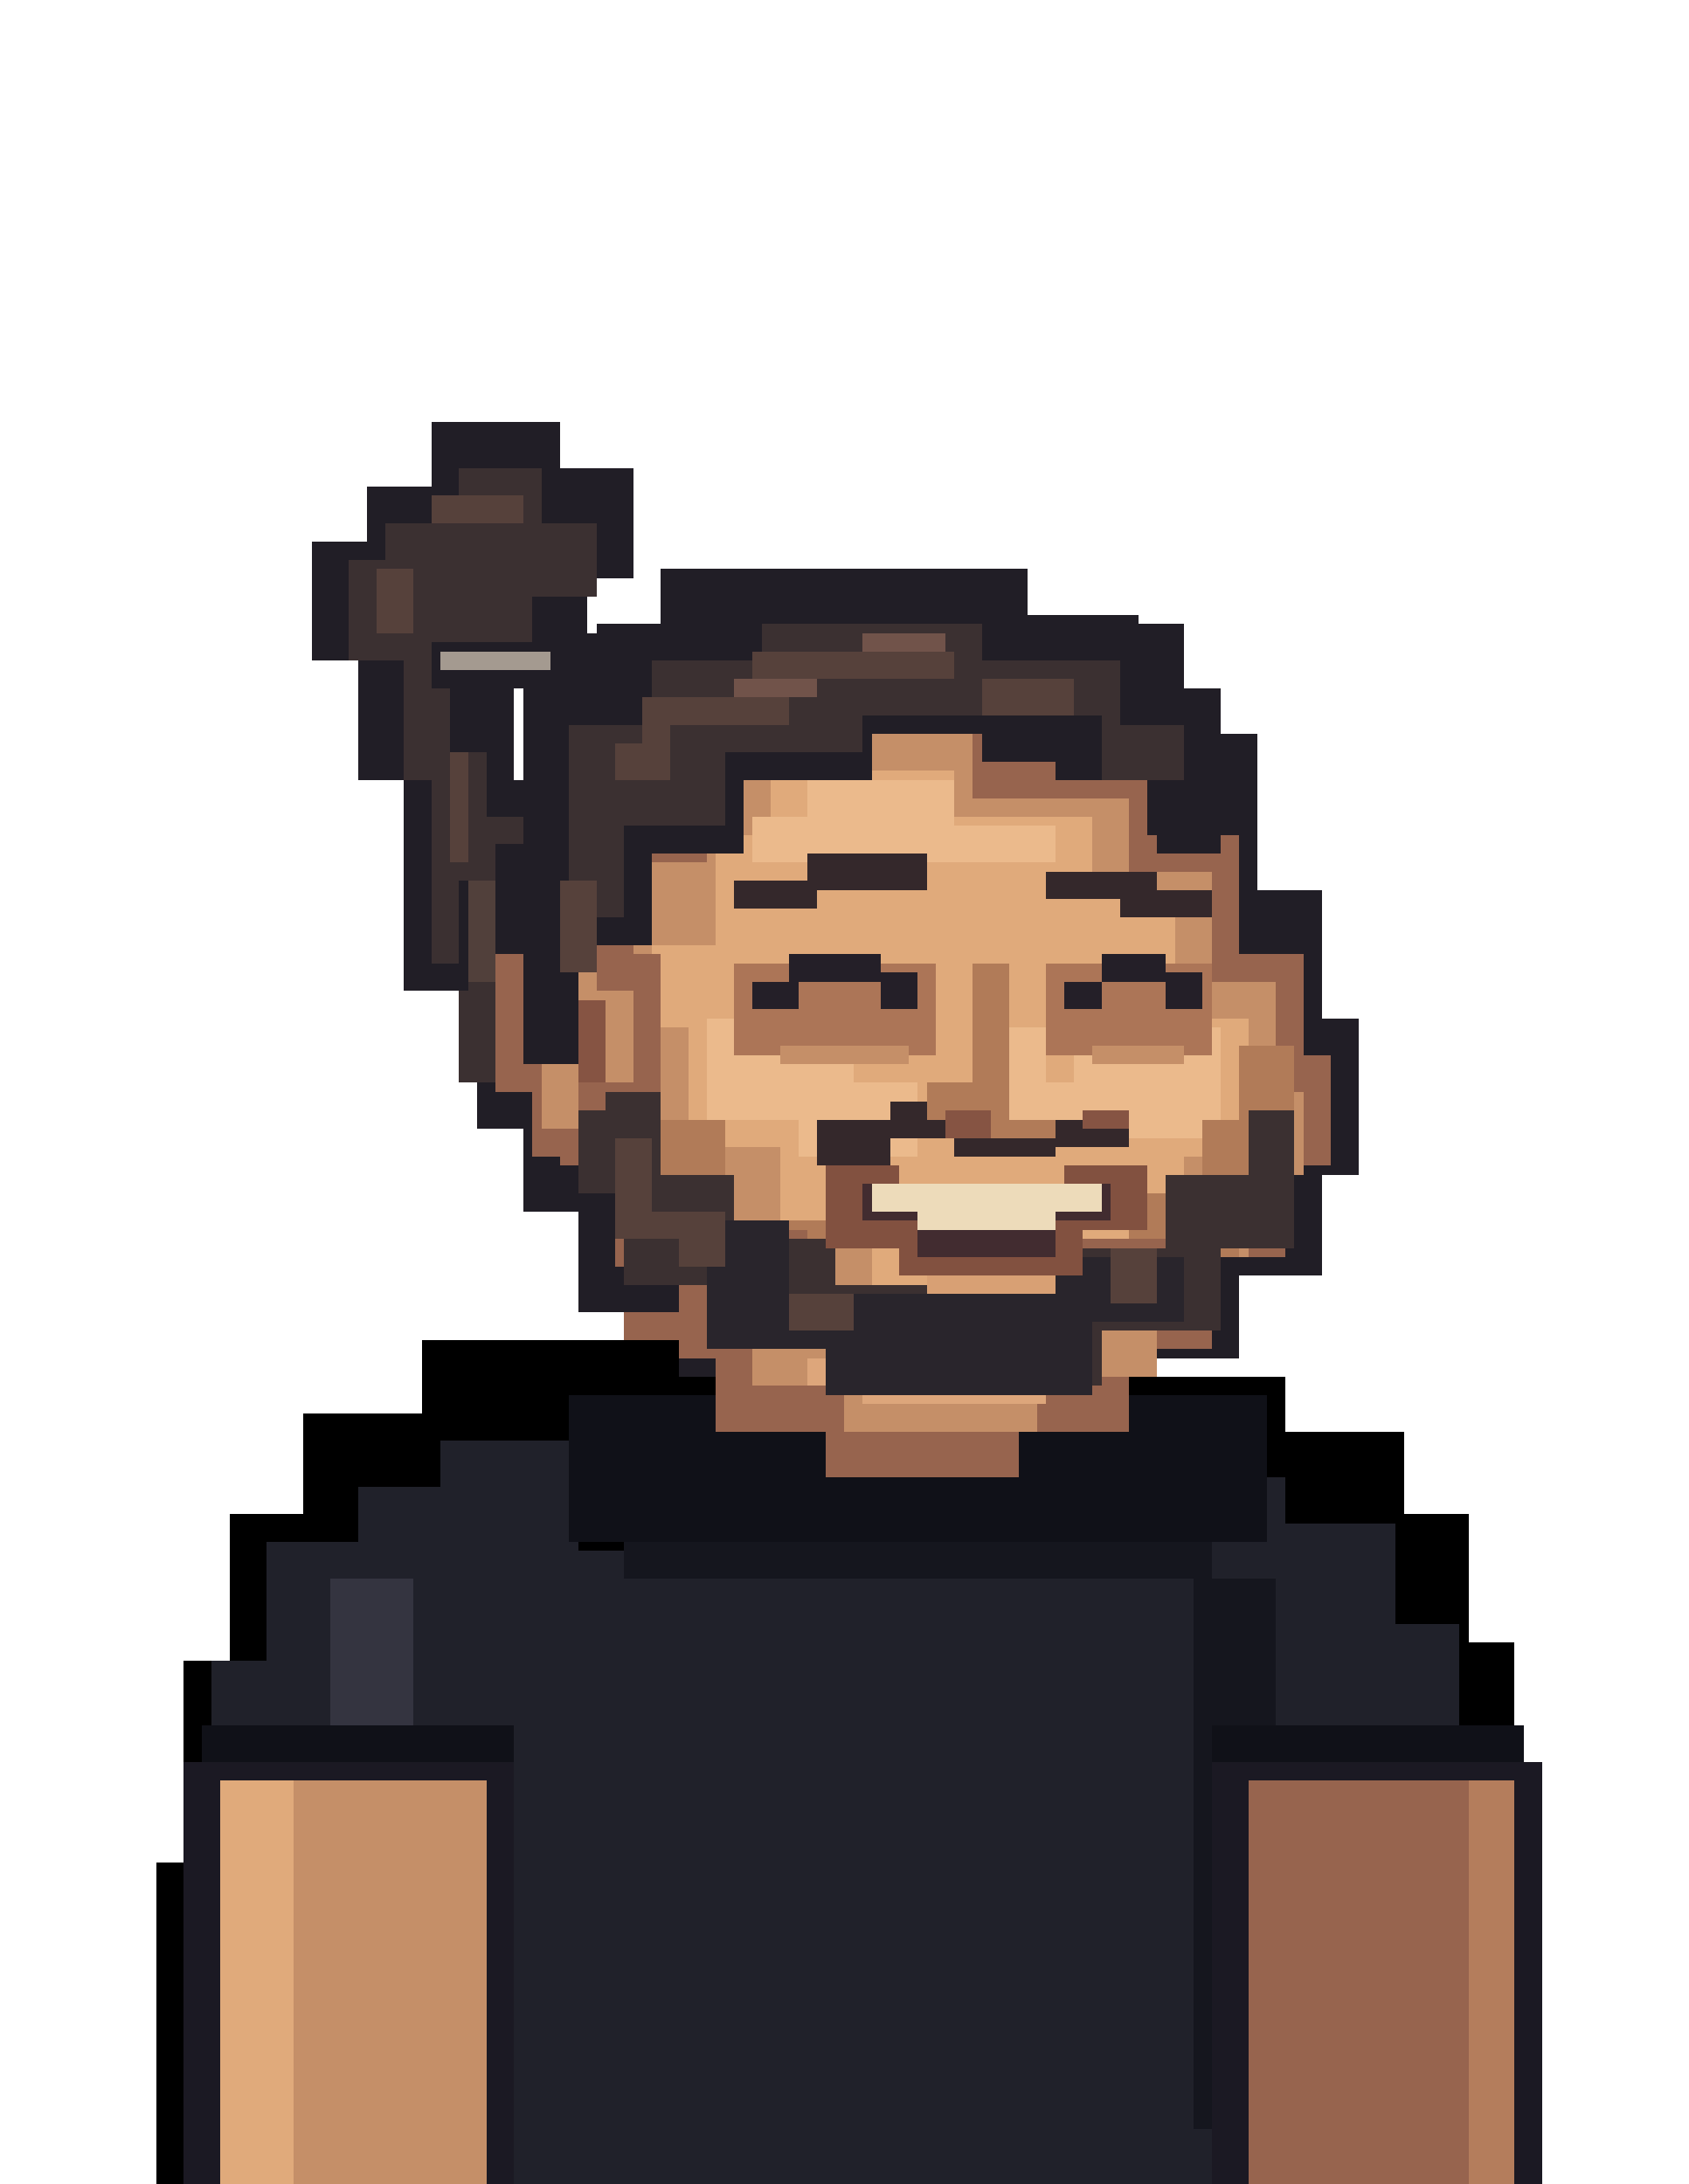
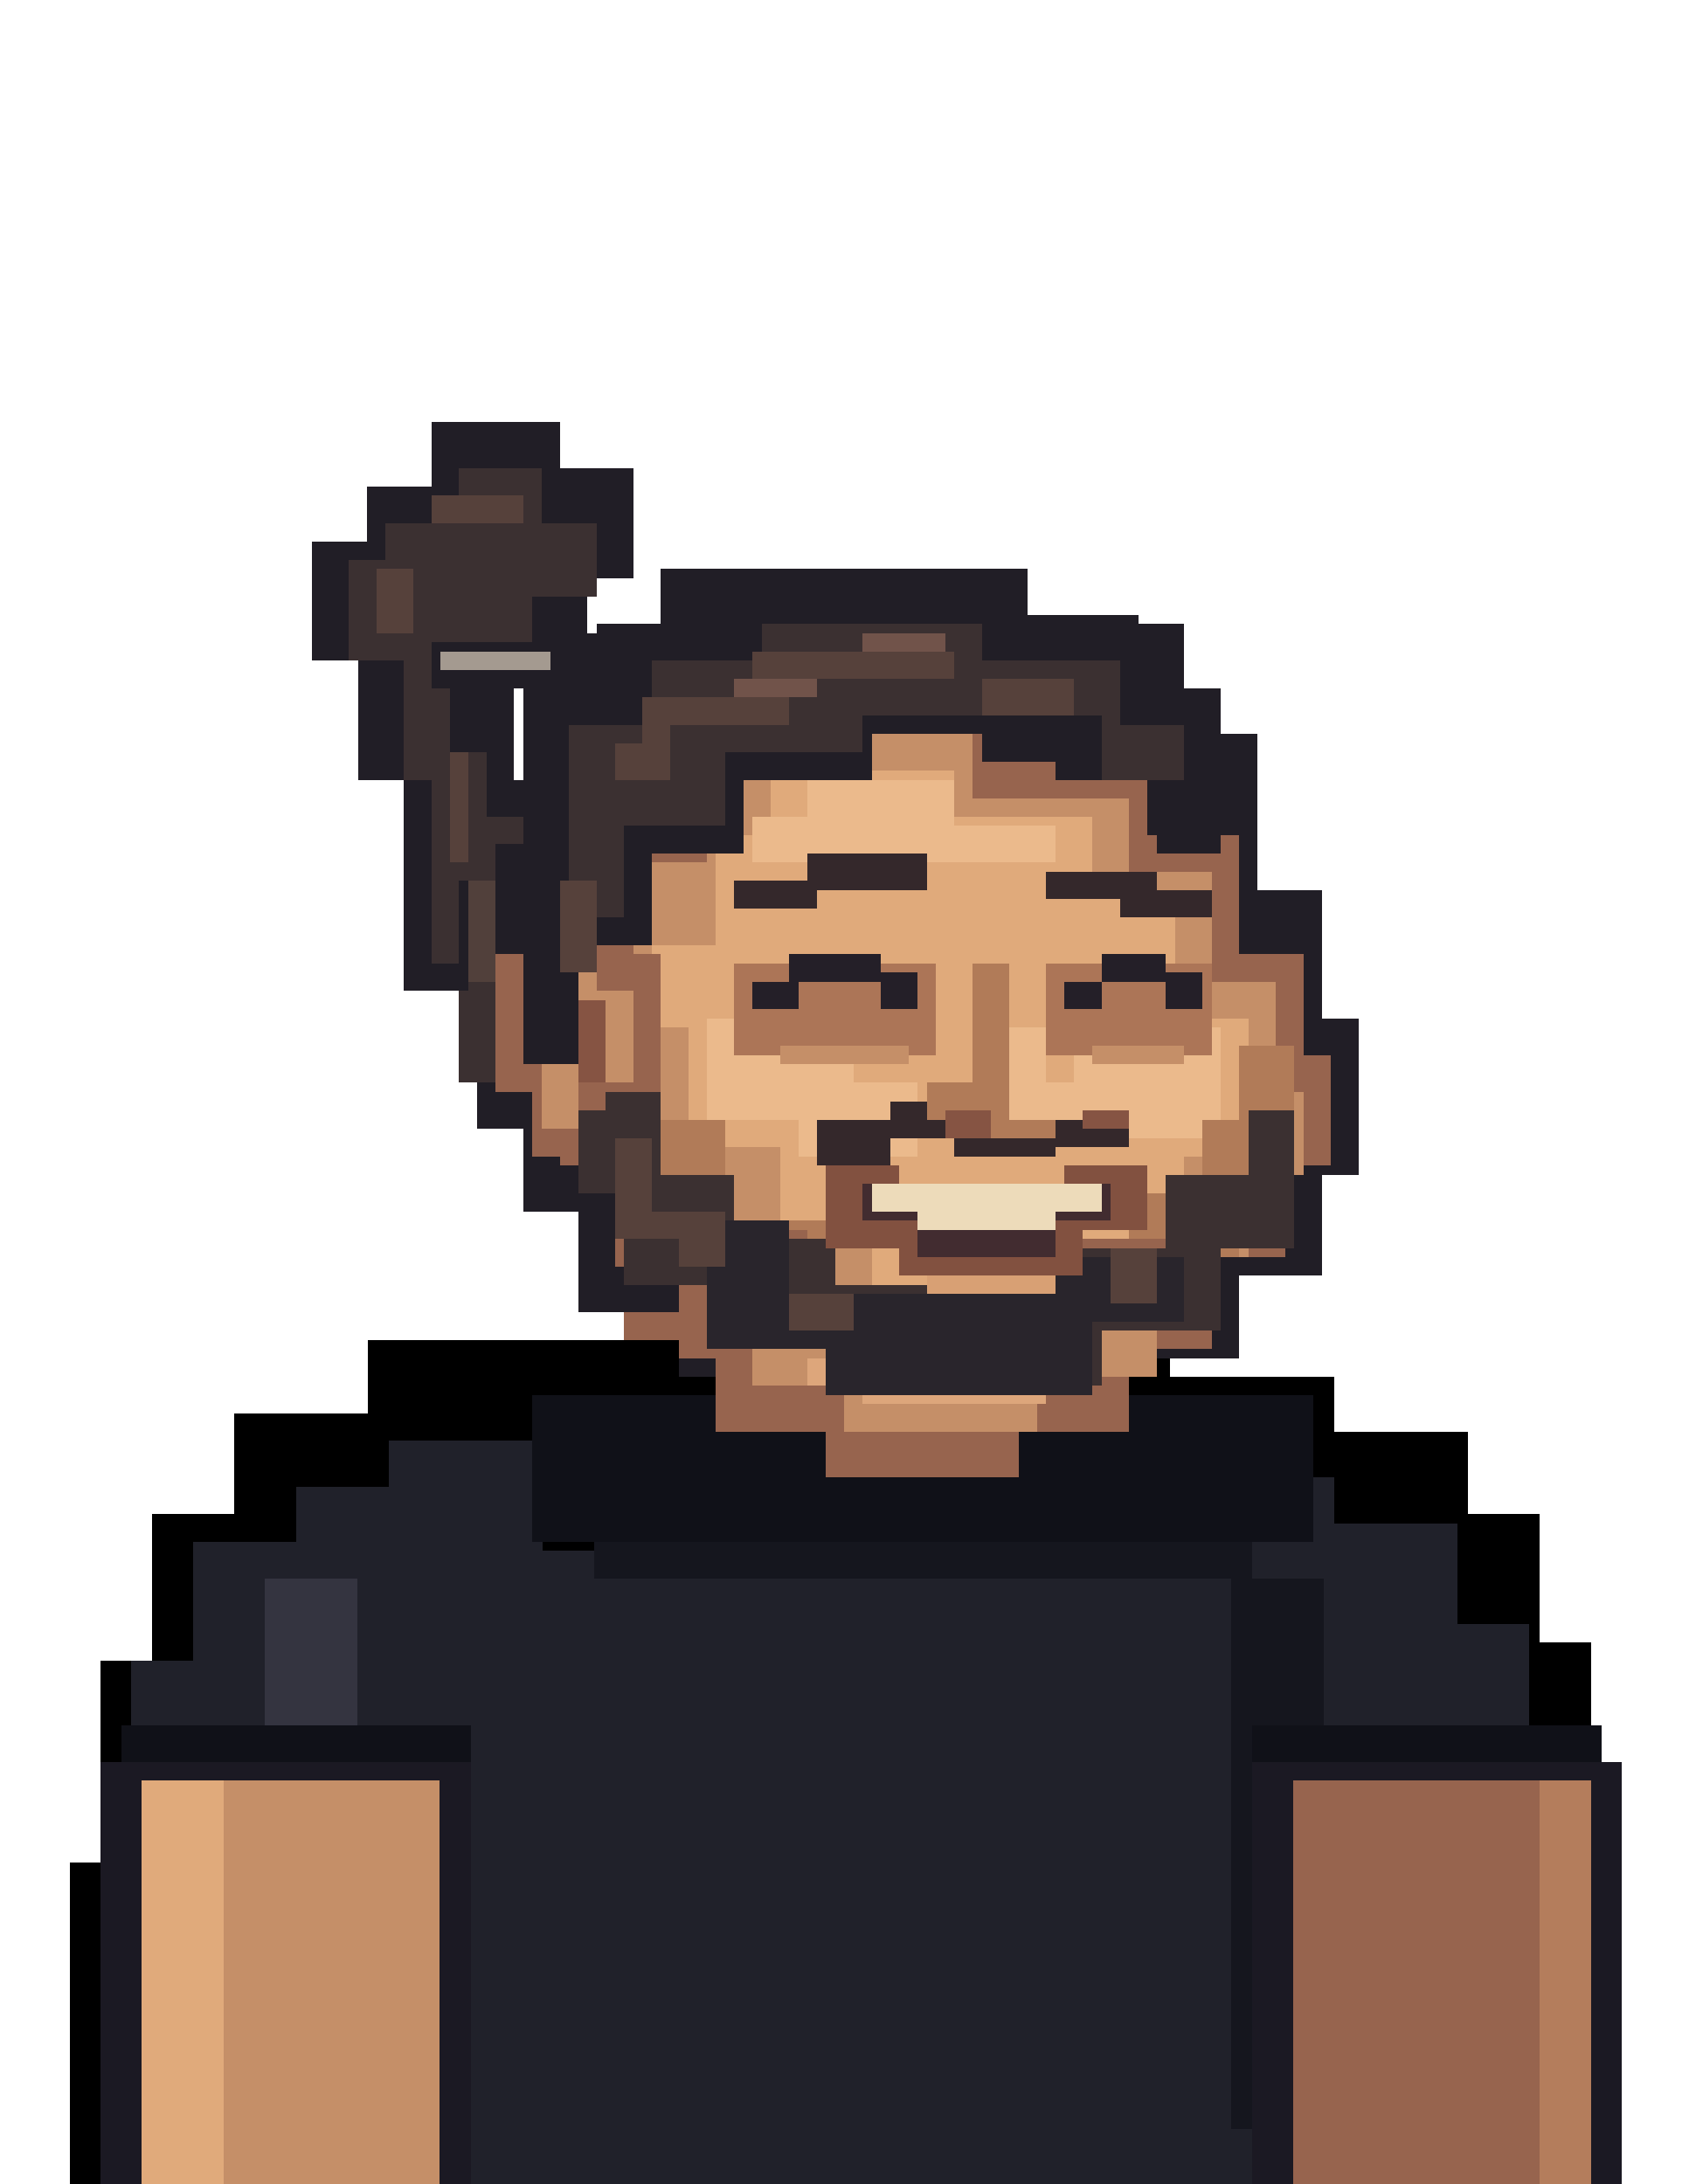
<svg xmlns="http://www.w3.org/2000/svg" width="552" height="714" viewBox="-12 -38 184 238" shape-rendering="crispEdges" data-expression="happy">
  <g id="neck" transform="translate(0 -20)">
    <path fill="#97644e" d="M56 118h58v24h7v16H49v-16h7z" />
    <path fill="#c58f68" d="M62 126h45v17h7v8H56v-8h6z" />
    <path fill="#dda67b" d="M66 134h35v10h7v3H66z" />
  </g>
-   <g id="casual-body">
+   <g id="casual-body" transform="translate(-10 0) scale(1.12 1)">
    <path d="M52 108h60v4h16v6h13v9h7v14h5v19h3v40H5v-35h3v-22h5v-16h8v-11h13v-8h18z" />
    <path fill="#20212a" d="M36 119h15v12h24v-4h17v5h22v-9h14v5h12v11h7v20h5v41H8v-35h3v-22h6v-13h10v-6h9z" />
    <path fill="#20212a" d="M31 126h16v12h27v-5h23v6h27v-9h10v14h7v22h5v34H31v-9h-9v-20h-5v-21h5v-14h9z" />
    <path fill="#20212a" d="M48 137h20v-3h8v5h20v4h14v14H96v7H71v-5H51v-8h-8v-8h5z" />
    <path fill="#20212a" d="M54 138h12v3h-12zM45 144h8v7h-5v-4h-3zM72 140h20v3H72z" />
    <path fill="#20212a" d="M21 131h8v12h-6v20h5v19h8v18H10v-34h4v-23h7zM132 139h7v22h7v39h-17v-19h-4v-16h7z" />
    <path fill="#20212a" d="M16 143h5v21h-5zM12 170h8v16h6v14H9v-25h3zM140 170h6v30h-7v-17h-4v-10h5z" />
    <path fill="#20212a" d="M27 135h6v20h5v17h-4v10h-6v-19h-4v-16h3zM119 145h9v17h-6v19h-6v-19h3z" />
    <path fill="#20212a" d="M32 133h6v19h-4v-10h-2zM38 160h6v16h-4v-9h-2zM127 134h5v12h-4v-5h-1z" />
    <path fill="#20212a" d="M48 165h15v4H49v4H37v-4h11zM90 168h24v4H93v3H71v-4h19zM45 183h30v4H55v4H37v-4h8zM107 186h19v5h-12v4H85v-4h22z" />
    <path fill="#20212a" d="M48 174h20v3H48zM76 177h30v3H76zM51 192h29v3H51zM100 182h12v3h-12z" />
    <path fill="#20212a" d="M33 193h7v7h-7zM120 193h9v7h-9zM80 197h29v3H80z" />
    <rect x="24" y="134" width="9" height="60" fill="#343440" />
    <rect x="118" y="134" width="9" height="60" fill="#15161e" />
    <rect x="10" y="150" width="34" height="4" fill="#101118" />
    <rect x="120" y="150" width="34" height="4" fill="#101118" />
    <rect x="8" y="154" width="36" height="48" fill="#1b1923" />
    <rect x="120" y="154" width="36" height="48" fill="#1b1923" />
    <rect x="12" y="156" width="29" height="46" fill="#c58f68" />
    <rect x="12" y="156" width="8" height="46" fill="#e0aa7b" />
    <rect x="124" y="156" width="29" height="46" fill="#97644e" />
    <rect x="148" y="156" width="5" height="46" fill="#b47d5c" />
    <rect x="50" y="114" width="76" height="16" fill="#101118" />
    <rect x="56" y="130" width="64" height="4" fill="#15161e" />
  </g>
  <g id="hair-back" transform="translate(0 -38)">
    <path fill="#211e26" d="M45 69h15v-7h40v6h17v12h8v27h-7v16h-9v7H51v-7H40v-17h-5V85h10z" />
    <path fill="#3b3031" d="M39 89h7v15h-4v14h-4v-14h-3V96h4zM111 82h7v23h-5v15h-6v-9h4z" />
    <path fill="#51403b" d="M39 96h3v11h-3z" />
  </g>
  <g id="ponytail" transform="translate(0 -38)">
    <path fill="#211e26" d="M28 53h7v-7h14v5h8v12h-5v10h-8v16h-5v19h-7V85h-5V72h-5V59h6z" />
    <path fill="#3b3031" d="M30 57h8v-6h9v6h6v8h-7v8h-9v12h-5V72h-6V61h4zM35 82h6v14h-3v9h-3z" />
    <path fill="#56413b" d="M35 54h10v3H35zM29 62h4v7h-4zM37 82h2v12h-2z" />
    <path fill="#211e26" d="M35 70h14v5H35z" />
    <path fill="#a49a90" d="M36 71h12v2H36z" />
  </g>
  <g id="head" transform="translate(0 -38)">
    <path fill="#211e26" d="M57 73h40v4h17v8h11v12h7v14h4v17h-4v11h-9v9h-14v6H76v-4H62v-7H51v-11h-6v-14h-3V99h6V85h9z" />
    <path fill="#97644e" d="M60 78h35v5h18v8h10v13h7v11h3v12h-5v10h-9v8h-13v5H78v-5H65v-7H55v-11h-6v-13h-3v-13h6V89h8z" />
    <path fill="#c58f68" d="M65 80h29v7h17v8h9v12h7v12h3v9h-6v9h-12v8H80v-5H68v-9H58v-12h-6v-15h5V94h8z" />
    <path fill="#e0aa7b" d="M72 84h20v5h15v8h9v14h8v15h-7v9h-13v5H83v-5H73v-10H63v-13h-4v-9h7V91h6z" />
    <path fill="#ebba8c" d="M76 85h16v5h11v4H70v-5h6zM65 111h16v7h7v8H75v-4H65zM105 112h16v12h-16z" />
    <path fill="#b17b58" d="M52 109h7v13h8v11h12v8H68v-6H58v-10h-6zM123 114h6v14h-6v9h-12v7h-11v-5h11v-9h8v-8h4z" />
  </g>
  <g id="double-chin" transform="translate(0 -38)">
    <path fill="#97644e" d="M62 134h14v8h28v-7h16v12h-9v9H99v5H78v-5H66v-8h-4z" />
    <path fill="#c58f68" d="M67 139h9v8h28v-6h10v9h-13v6H80v-5H70v-6h-3z" />
    <path fill="#dda67b" d="M76 148h26v5H82v-2h-6z" />
    <path fill="#ad7658" d="M72 143h7v3h23v-3h6v6H79v-2h-7z" />
  </g>
  <g id="ears" transform="translate(0 -38)">
    <path fill="#97644e" d="M46 99h9v5h5v16h-5v6h-9v-7h-4v-15h4z" />
    <path fill="#c58f68" d="M47 103h6v5h4v10h-6v5h-4z" />
    <path fill="#e0aa7b" d="M47 104h3v7h-3z" />
    <path fill="#865443" d="M51 109h3v9h-3z" />
  </g>
  <g id="hair-front" transform="translate(0 -38)">
    <path fill="#211e26" d="M45 90V76h8v-8h14v-5h30v4h15v8h9v18h-7v-8h-11v-5H83v5H69v8H59v10h-8v13h-6v-14h-3V92h3z" />
    <path fill="#3b3031" d="M50 79h9v-7h12v-4h24v4h15v7h7v6h-9v-7H82v4H67v8H56v10h-6z" />
    <path fill="#56413b" d="M58 76h12v-5h22v3H74v5H61v6h-6v-4h3zM95 74h10v4H95zM49 96h4v10h-4z" />
    <path fill="#71534a" d="M68 74h9v2h-9zM82 69h9v2h-9z" />
  </g>
  <g id="facial-hair" transform="translate(0 -38)">
    <path fill="#3b3031" d="M54 119h6v9h8v7h11v5h24v-4h12v-8h9v-7h5v15h-8v9h-13v6H78v-4H65v-7H56v-10h-5v-9h3z" />
    <path fill="#29252c" d="M65 133h9v8h29v-4h14v7h-10v8H78v-5H65z" />
    <path fill="#56413b" d="M55 124h4v8h8v6h-5v-3h-7zM74 141h7v4h-7zM109 136h5v6h-5z" />
    <path fill="#34282b" d="M77 122h8v-2h9v2h8v-1h9v4h-8v1H92v-2h-7v3h-8z" />
  </g>
  <g id="expression-brows" transform="translate(0 -38)">
    <path fill="#34282b" d="M68 96h8v-3h13v4H77v2h-9zM102 95h12v2h6v3h-10v-2h-8z" />
  </g>
  <g id="expression-eyes" transform="translate(0 -38)">
    <path fill="#ac7557" d="M68 105h22v10H68zM102 105h18v10h-18z" />
    <path fill="#241f28" d="M70 107h4v-3h10v2h4v4h-4v-3h-9v3h-5zM104 107h4v-3h7v2h4v4h-4v-3h-7v3h-4z" />
    <path fill="#c58f68" d="M73 114h14v2H73zM107 114h10v2h-10z" />
  </g>
  <g id="nose" transform="translate(0 -38)">
    <path fill="#b17b58" d="M94 105h4v13h5v6h-9v-2h-5v-4h5z" />
    <path fill="#ebba8c" d="M98 112h4v6h7v4H98z" />
    <path fill="#865443" d="M91 121h5v3h-5zM106 121h5v2h-5z" />
  </g>
  <g id="expression-mouth" transform="translate(0 -38)">
    <path fill="#825140" d="M78 127h8v2h18v-2h9v7h-7v5H86v-3h-8z" />
    <path fill="#422c30" d="M82 129h27v4h-6v4H88v-4h-6z" />
    <path fill="#eddbba" d="M83 129h25v3h-5v2H88v-2h-5z" />
    <path fill="#d8a074" d="M89 139h14v2H89z" />
  </g>
</svg>
